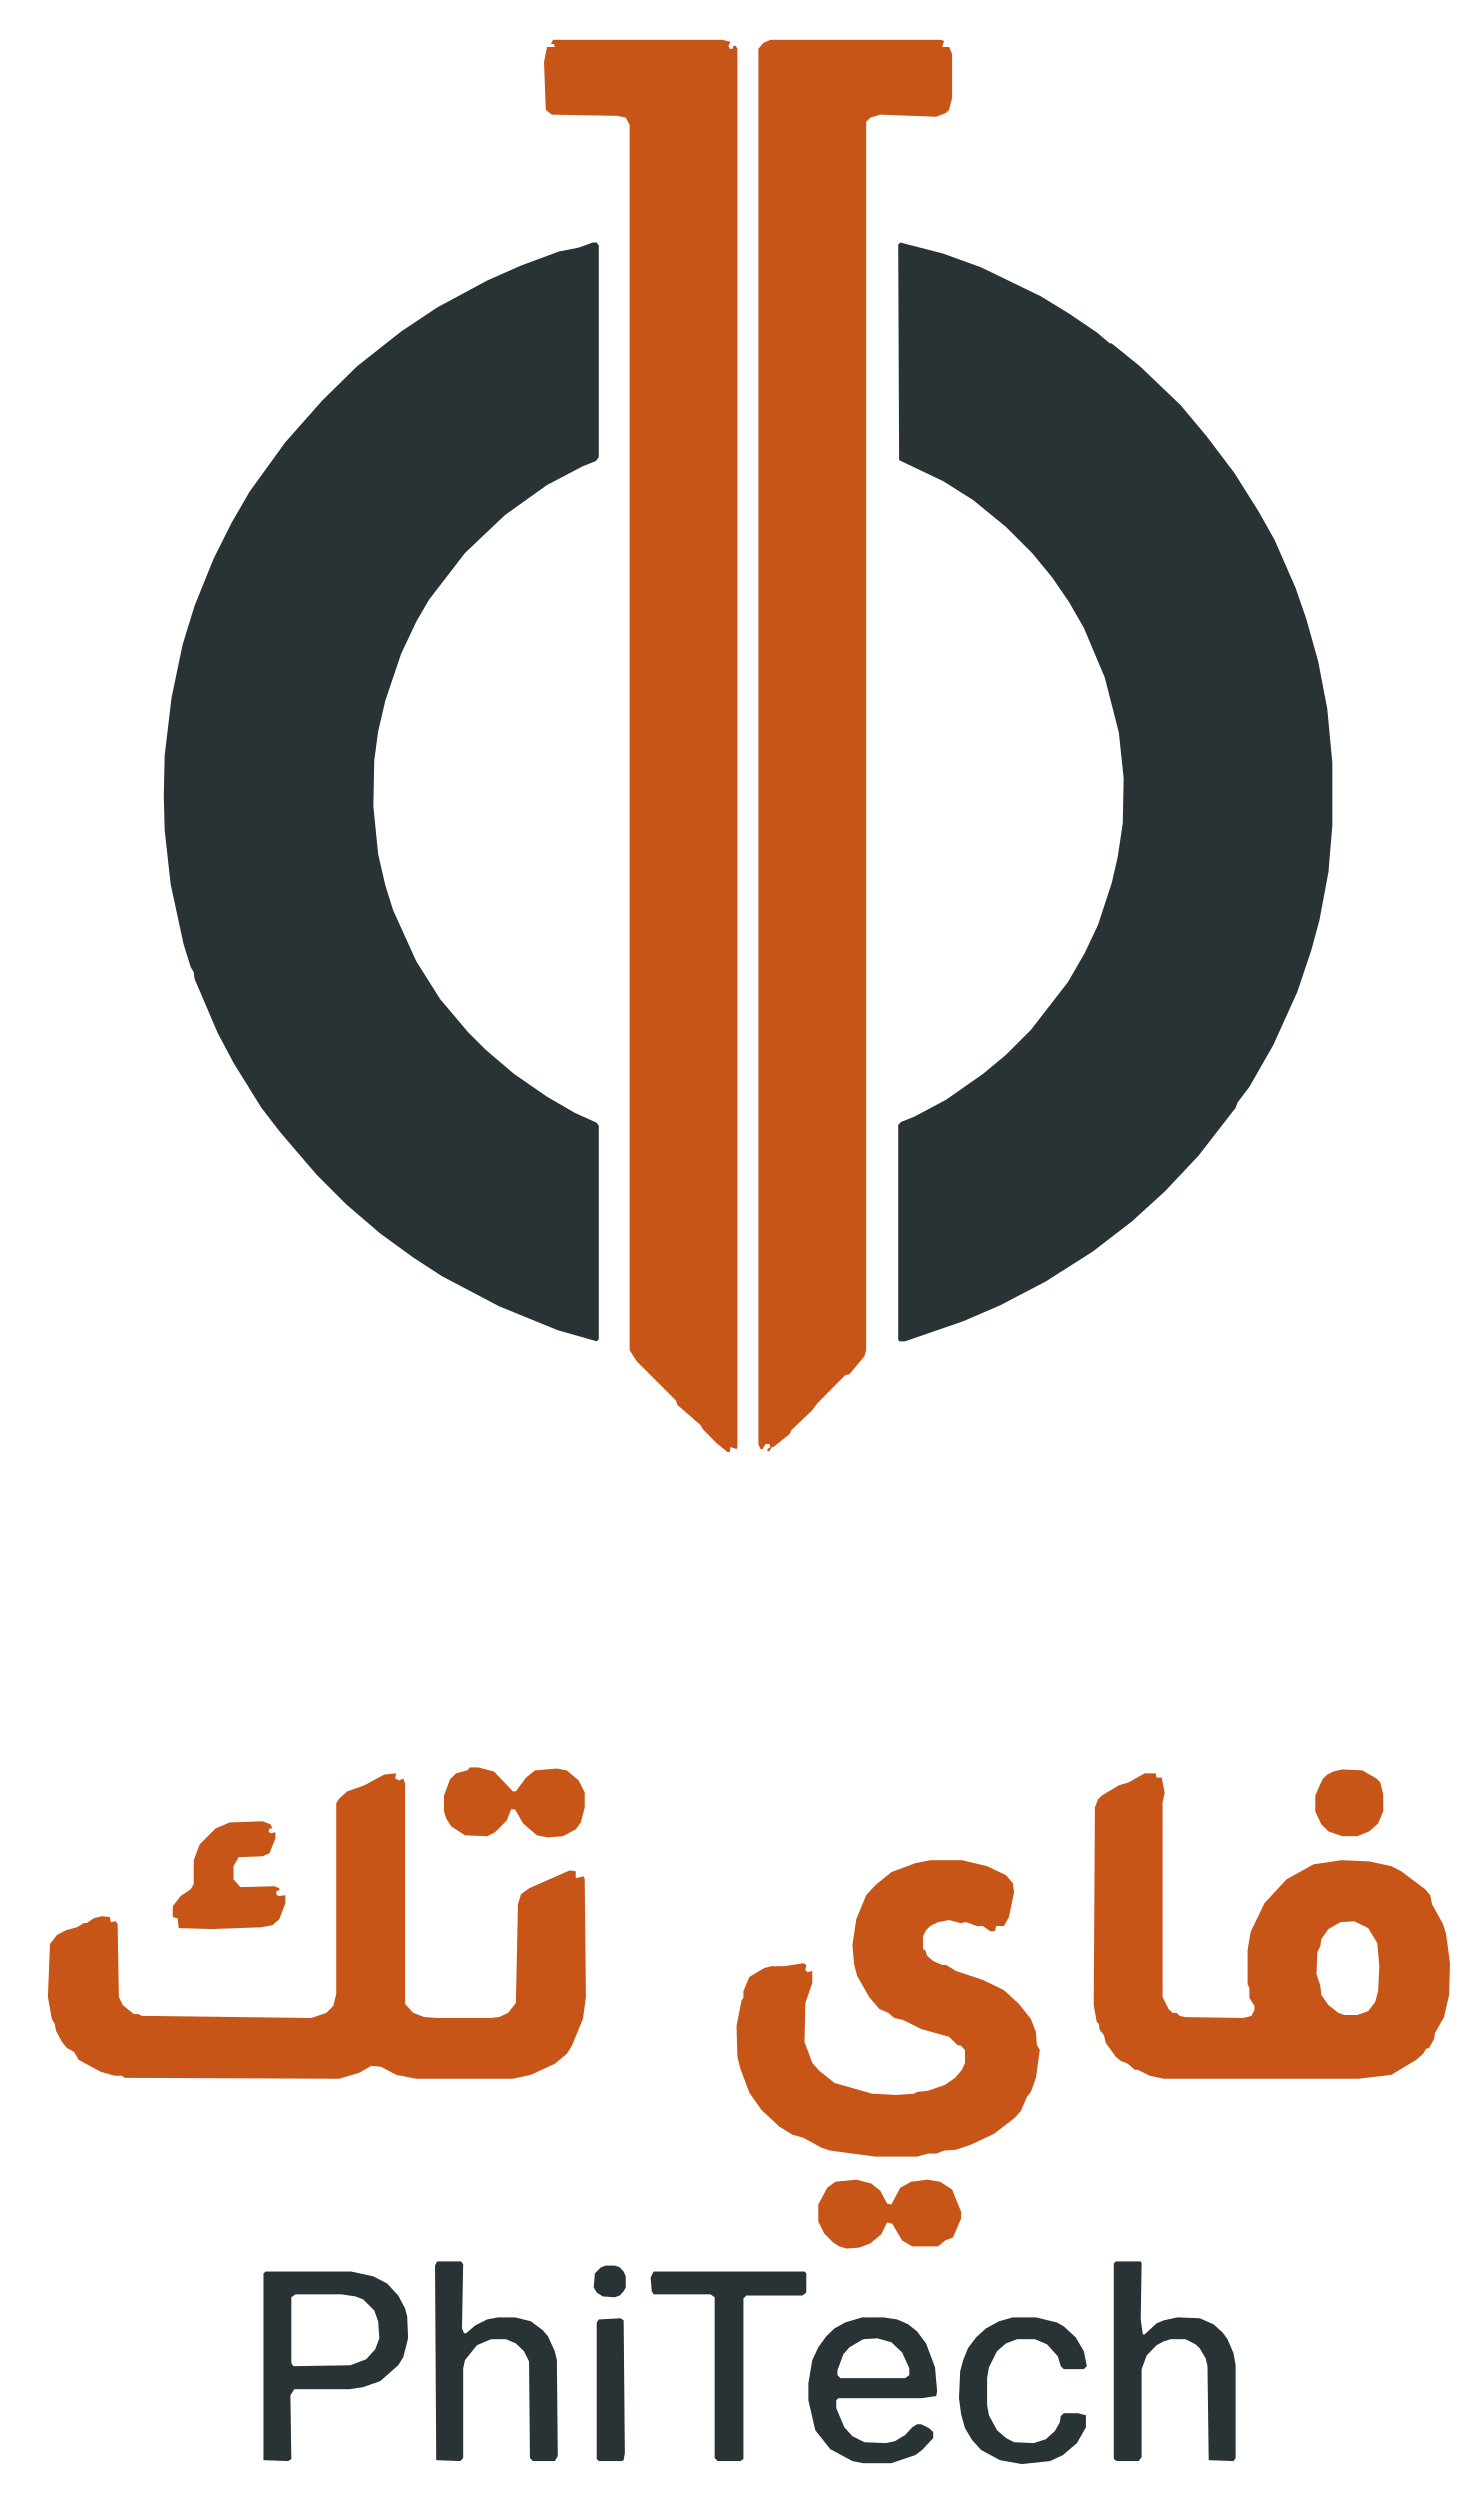
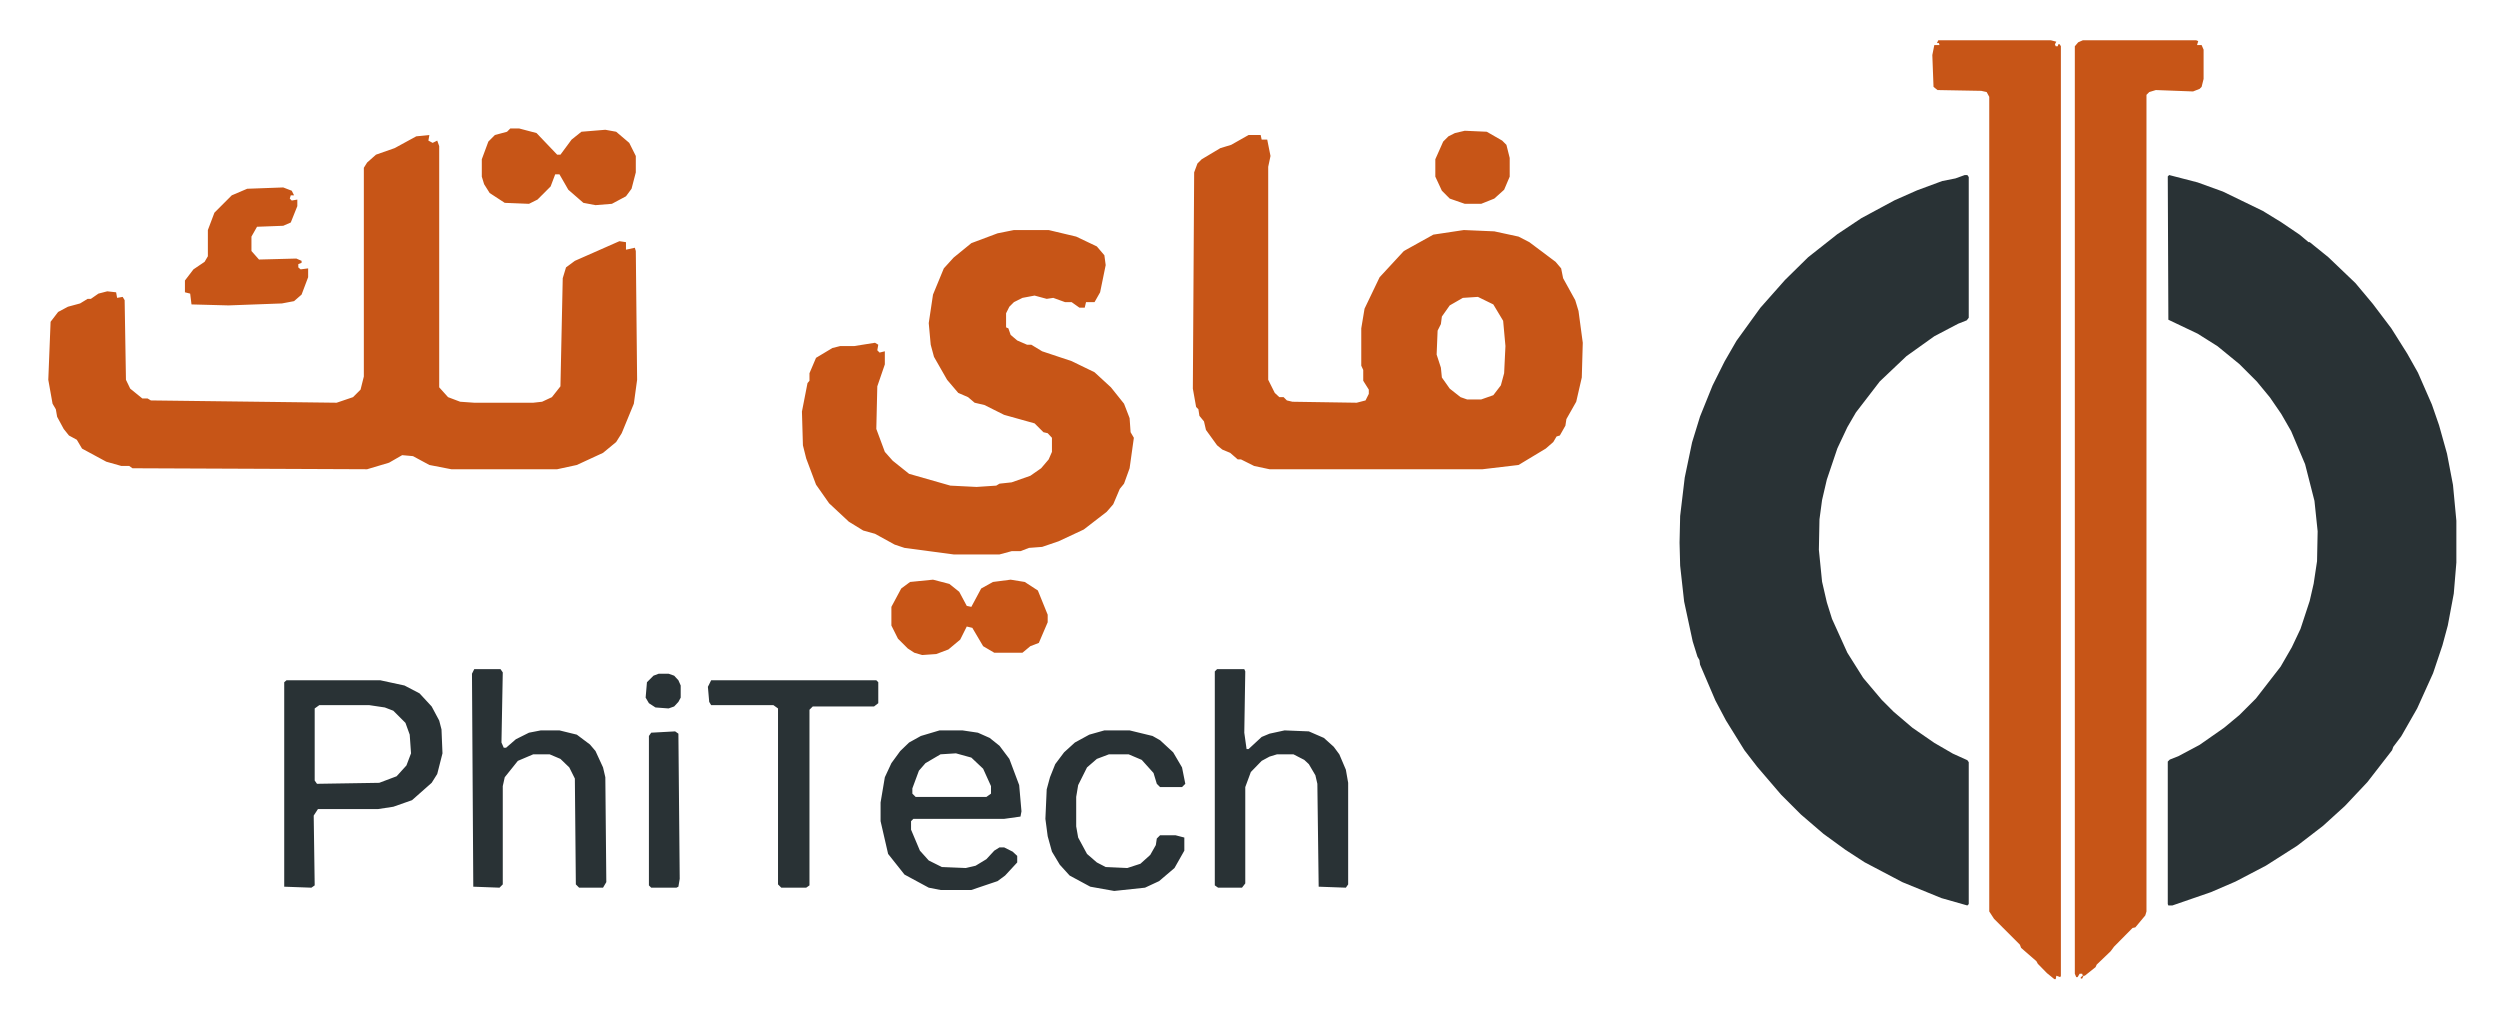
- <svg xmlns="http://www.w3.org/2000/svg" viewBox="262 100 493 835" role="img" aria-label="فاي تك PhiTech">
-   <path fill="#293235" fill-rule="evenodd" d="M562.7 181.0 L562.0 181.7 L562.3 253.7 L577.0 260.7 L587.0 267.0 L598.0 276.0 L606.7 284.7 L613.3 292.7 L619.0 301.0 L624.0 309.7 L631.0 326.3 L635.7 344.7 L637.3 360.0 L637.0 375.0 L635.3 386.3 L633.3 395.0 L628.7 409.0 L624.3 418.3 L618.7 428.0 L606.3 444.0 L598.0 452.3 L590.3 458.7 L578.0 467.3 L567.3 473.0 L563.0 474.7 L562.0 475.7 L562.0 547.3 L562.3 548.0 L564.3 548.0 L583.7 541.3 L596.0 536.0 L611.3 528.0 L627.0 518.0 L640.0 508.0 L651.0 498.0 L662.3 486.0 L674.7 470.0 L675.3 468.3 L679.3 463.0 L687.3 449.0 L695.3 431.3 L700.0 417.3 L702.7 407.3 L705.7 391.3 L707.0 375.7 L707.0 354.7 L705.3 336.7 L702.3 321.0 L698.3 306.7 L694.7 296.3 L687.7 280.3 L682.3 270.7 L674.3 258.0 L665.0 245.7 L656.3 235.3 L642.7 222.3 L633.3 214.7 L632.7 214.7 L628.3 211.0 L619.0 204.7 L609.7 199.0 L589.7 189.3 L577.0 184.7ZM460.0 181.0 L455.3 182.7 L448.7 184.0 L436.0 188.7 L424.7 193.7 L408.0 202.7 L396.0 210.7 L381.3 222.3 L369.7 233.7 L357.3 247.7 L345.3 264.3 L339.3 274.7 L333.3 286.7 L327.0 302.3 L323.0 315.3 L319.3 333.0 L317.0 352.3 L316.7 365.7 L317.0 377.3 L319.0 395.3 L323.3 415.3 L325.7 423.0 L326.7 424.7 L327.0 427.0 L334.7 445.0 L340.0 455.0 L349.3 470.0 L355.7 478.3 L367.7 492.3 L377.7 502.3 L389.0 512.0 L400.0 520.0 L409.7 526.3 L428.7 536.3 L448.3 544.3 L461.3 548.0 L462.0 547.3 L462.0 476.0 L461.3 475.0 L454.0 471.7 L444.7 466.3 L433.7 458.7 L424.3 450.7 L418.3 444.7 L409.0 433.7 L401.0 421.0 L393.3 404.0 L390.7 395.7 L388.3 385.3 L386.7 369.3 L387.0 354.0 L388.3 344.3 L390.7 334.0 L396.0 318.3 L401.0 307.7 L405.3 300.3 L417.3 284.7 L430.7 272.0 L444.7 262.0 L456.7 255.7 L461.0 254.0 L462.0 252.7 L462.0 182.0 L461.3 181.0Z" />
-   <path fill="#c75517" fill-rule="evenodd" d="M576.3 113.3 L519.3 113.3 L517.0 114.3 L515.3 116.3 L515.3 582.3 L516.0 584.0 L516.7 584.0 L517.7 582.3 L519.0 582.3 L519.3 583.3 L518.3 584.0 L518.3 584.7 L519.0 584.7 L519.7 583.3 L520.3 583.3 L525.7 579.0 L526.3 577.7 L533.3 571.0 L535.0 568.7 L544.3 559.3 L545.7 559.0 L550.7 553.0 L551.3 551.0 L551.3 140.7 L552.7 139.3 L556.0 138.3 L574.7 139.0 L578.0 137.7 L579.0 136.7 L580.0 132.7 L580.0 118.0 L579.0 115.7 L576.7 115.7 L577.3 113.7ZM446.7 113.3 L446.0 114.7 L447.0 114.7 L447.3 115.7 L444.7 115.7 L443.7 120.7 L444.3 136.7 L446.3 138.3 L468.3 138.7 L471.0 139.3 L472.3 141.7 L472.3 551.0 L474.7 554.7 L487.7 567.7 L488.3 569.3 L496.0 576.0 L496.7 577.3 L501.3 582.0 L505.0 585.0 L505.7 585.0 L506.0 583.3 L508.0 584.0 L508.3 583.3 L508.3 116.3 L507.7 115.3 L507.0 115.3 L506.7 116.3 L505.7 116.3 L505.3 115.3 L506.0 114.0 L503.3 113.3Z" />
-   <path fill="#293235" fill-rule="evenodd" d="M462.0 874.7 L461.3 875.7 L461.3 921.3 L462.0 922.0 L469.7 922.0 L470.3 921.7 L470.7 919.3 L470.3 875.0 L469.3 874.3ZM595.7 875.3 L591.3 877.7 L588.0 880.7 L585.3 884.3 L583.7 888.3 L582.7 892.0 L582.3 901.0 L583.0 906.3 L584.3 911.0 L586.7 915.0 L589.7 918.3 L596.0 921.7 L603.3 923.0 L612.7 922.0 L617.0 920.0 L621.7 916.0 L624.7 910.7 L624.7 906.7 L622.0 906.0 L617.3 906.0 L616.3 907.0 L616.0 909.0 L614.3 912.0 L611.3 914.7 L607.3 916.0 L600.7 915.7 L598.0 914.3 L595.0 911.7 L592.3 906.7 L591.7 903.3 L591.7 894.3 L592.3 890.7 L595.0 885.3 L598.0 882.7 L601.7 881.3 L607.7 881.3 L611.7 883.0 L615.3 887.0 L616.3 890.3 L617.3 891.3 L624.0 891.3 L625.0 890.3 L624.0 885.3 L621.3 880.7 L617.3 877.0 L615.0 875.7 L608.0 874.0 L600.3 874.0ZM544.3 875.7 L540.7 877.7 L538.0 880.3 L535.3 884.0 L533.3 888.3 L532.0 896.0 L532.0 901.7 L534.3 911.7 L539.3 918.0 L546.7 922.0 L550.3 922.7 L559.7 922.7 L567.7 920.0 L570.0 918.3 L573.7 914.3 L573.7 912.3 L572.3 911.0 L569.7 909.7 L568.3 909.7 L566.7 910.7 L564.3 913.3 L561.0 915.3 L558.0 916.0 L550.7 915.7 L546.7 913.7 L544.0 910.7 L541.3 904.3 L541.3 901.7 L542.0 901.0 L569.7 901.0 L574.7 900.3 L575.0 898.7 L574.3 890.7 L571.3 882.7 L568.3 878.7 L565.3 876.3 L561.7 874.7 L557.0 874.0 L550.0 874.0ZM541.7 891.7 L543.7 886.3 L545.7 884.0 L550.3 881.3 L555.0 881.0 L559.7 882.3 L563.3 885.7 L565.7 891.0 L565.7 893.3 L564.3 894.3 L542.7 894.3 L541.7 893.3ZM480.3 858.7 L479.3 860.7 L479.7 865.3 L480.3 866.3 L499.3 866.3 L500.7 867.3 L500.7 921.0 L501.7 922.0 L509.3 922.0 L510.3 921.3 L510.3 867.7 L511.3 866.7 L530.0 866.7 L531.3 865.7 L531.3 859.3 L530.7 858.7ZM391.3 862.7 L386.7 860.3 L379.3 858.7 L350.7 858.7 L350.0 859.3 L350.0 921.7 L358.3 922.0 L359.3 921.3 L359.0 900.0 L360.3 898.0 L378.7 898.0 L383.3 897.3 L389.0 895.3 L395.0 890.0 L396.7 887.3 L398.3 881.0 L398.0 873.7 L397.3 871.0 L395.0 866.7ZM359.3 867.3 L360.7 866.3 L376.0 866.3 L380.7 867.0 L383.3 868.0 L387.0 871.7 L388.3 875.3 L388.7 881.0 L387.3 884.7 L384.3 888.0 L379.0 890.0 L360.0 890.3 L359.3 889.3ZM464.3 856.7 L462.7 857.3 L460.7 859.3 L460.3 864.0 L461.3 865.7 L463.3 867.0 L467.3 867.3 L469.0 866.7 L470.3 865.3 L471.0 864.0 L471.0 860.3 L470.3 858.7 L469.0 857.3 L467.3 856.7ZM634.7 855.3 L634.0 856.0 L634.0 921.3 L635.0 922.0 L642.3 922.0 L643.3 920.7 L643.3 891.3 L645.0 886.7 L648.3 883.3 L650.7 882.0 L653.0 881.3 L658.0 881.3 L661.3 883.0 L662.7 884.3 L664.7 887.7 L665.3 890.3 L665.7 921.7 L674.0 922.0 L674.7 921.0 L674.7 890.0 L674.0 886.0 L672.0 881.3 L670.3 879.0 L667.3 876.3 L662.7 874.3 L655.3 874.0 L650.7 875.0 L648.3 876.0 L644.3 879.7 L643.7 879.7 L643.0 874.7 L643.3 856.0 L643.0 855.3ZM408.0 855.3 L407.3 856.7 L407.7 921.7 L415.7 922.0 L416.7 921.0 L416.7 891.0 L417.3 888.3 L421.3 883.3 L426.0 881.3 L431.0 881.3 L434.3 882.7 L437.0 885.3 L438.7 888.7 L439.0 921.0 L440.0 922.0 L447.3 922.0 L448.3 920.3 L448.0 888.3 L447.3 885.3 L445.0 880.3 L443.3 878.3 L439.3 875.3 L434.0 874.0 L428.3 874.0 L424.7 874.7 L420.7 876.7 L417.7 879.3 L417.0 879.3 L416.3 877.7 L416.7 856.3 L416.0 855.3Z" />
-   <path fill="#c75517" fill-rule="evenodd" d="M535.3 836.3 L535.3 842.0 L537.3 846.0 L540.3 849.0 L542.3 850.3 L544.7 851.0 L549.0 850.7 L552.7 849.3 L556.3 846.3 L558.3 842.3 L560.0 842.7 L563.3 848.3 L566.7 850.3 L575.3 850.3 L577.7 848.3 L580.3 847.3 L583.0 841.0 L583.0 838.7 L580.0 831.3 L576.0 828.7 L571.7 828.0 L566.3 828.7 L562.7 830.7 L559.7 836.3 L558.3 836.0 L556.0 831.7 L553.0 829.3 L548.0 828.0 L541.0 828.7 L538.3 830.7ZM598.0 726.3 L591.7 723.3 L583.3 721.3 L572.7 721.3 L567.7 722.3 L559.7 725.3 L554.3 729.7 L551.3 733.0 L548.0 741.0 L546.7 749.7 L547.3 756.3 L548.3 760.0 L552.3 767.0 L555.7 771.0 L558.7 772.3 L560.7 774.0 L563.7 774.7 L569.7 777.7 L579.0 780.3 L581.7 783.0 L583.0 783.3 L584.3 784.7 L584.3 789.0 L583.3 791.3 L581.0 794.0 L577.7 796.3 L572.0 798.3 L568.3 798.7 L567.3 799.3 L561.3 799.7 L553.3 799.3 L540.7 795.7 L535.7 791.7 L533.3 789.0 L530.7 782.0 L531.0 769.0 L533.3 762.3 L533.3 758.3 L531.7 758.7 L531.0 758.0 L531.3 756.3 L530.3 755.7 L524.0 756.7 L519.7 756.7 L517.3 757.3 L512.3 760.3 L510.3 765.0 L510.3 767.3 L509.7 768.0 L508.0 776.7 L508.3 787.0 L509.3 791.0 L512.3 799.0 L516.3 804.7 L522.3 810.3 L526.7 813.0 L530.3 814.0 L536.3 817.3 L539.3 818.3 L554.3 820.3 L568.3 820.3 L572.0 819.3 L574.7 819.3 L577.3 818.3 L581.3 818.0 L586.3 816.3 L594.0 812.7 L601.0 807.3 L603.0 805.0 L605.0 800.3 L606.3 798.7 L608.0 794.0 L609.3 784.7 L608.3 783.0 L608.0 778.7 L606.3 774.3 L602.3 769.3 L597.3 764.7 L590.3 761.3 L581.3 758.3 L578.0 756.3 L576.7 756.3 L573.7 755.0 L571.7 753.3 L571.0 751.3 L570.3 751.0 L570.3 746.7 L571.3 744.7 L572.7 743.3 L575.3 742.0 L579.0 741.3 L582.7 742.3 L584.7 742.0 L588.3 743.3 L590.3 743.3 L592.7 745.0 L594.3 745.0 L594.7 743.3 L597.3 743.3 L599.0 740.3 L600.7 732.0 L600.3 729.0ZM352.3 709.3 L349.7 708.3 L338.7 708.7 L334.0 710.7 L328.7 716.0 L326.7 721.3 L326.7 729.3 L325.7 731.0 L322.3 733.3 L319.7 736.7 L319.7 740.3 L321.3 740.7 L321.7 744.0 L333.0 744.3 L349.3 743.7 L353.0 743.0 L355.3 741.0 L357.3 735.7 L357.3 733.0 L355.0 733.3 L354.3 732.7 L354.3 731.7 L355.3 731.3 L355.3 730.7 L353.7 730.0 L342.3 730.3 L340.0 727.7 L340.0 723.3 L341.7 720.3 L349.7 720.0 L352.0 719.0 L354.0 714.0 L354.0 712.0 L352.3 712.3 L351.7 711.7 L352.0 710.7 L353.0 710.7ZM457.3 727.7 L457.0 726.7 L454.3 727.3 L454.3 725.0 L452.3 724.7 L438.7 730.7 L436.0 732.7 L435.0 736.0 L434.3 769.0 L431.7 772.3 L428.7 773.7 L426.0 774.0 L408.0 774.0 L403.7 773.7 L400.0 772.3 L397.3 769.3 L397.3 695.7 L396.7 694.0 L395.3 694.7 L394.0 694.0 L394.3 692.3 L390.3 692.7 L383.7 696.3 L378.0 698.3 L375.3 700.7 L374.3 702.3 L374.3 766.0 L373.3 770.0 L371.0 772.3 L366.0 774.0 L309.3 773.3 L308.3 772.7 L306.7 772.7 L303.0 769.7 L301.7 767.0 L301.3 742.7 L300.7 741.7 L299.0 742.0 L298.7 740.3 L296.0 740.0 L293.3 740.7 L291.0 742.3 L290.0 742.3 L287.7 743.7 L284.0 744.7 L281.0 746.3 L278.7 749.3 L278.0 767.0 L279.3 774.3 L280.3 776.0 L280.7 778.3 L282.7 782.0 L284.3 784.0 L286.7 785.3 L288.3 788.0 L295.7 792.0 L300.3 793.3 L302.7 793.3 L303.7 794.0 L375.3 794.3 L382.0 792.3 L386.0 790.0 L389.3 790.3 L394.3 793.0 L401.0 794.3 L433.3 794.3 L439.3 793.0 L447.3 789.3 L451.3 786.0 L453.0 783.3 L456.7 774.3 L457.7 767.0ZM628.7 701.0 L627.7 703.7 L627.3 769.7 L628.3 775.3 L629.0 776.0 L629.3 778.0 L630.7 779.7 L631.3 782.3 L634.7 787.0 L636.3 788.3 L638.7 789.3 L641.0 791.3 L642.0 791.3 L646.0 793.3 L650.7 794.3 L715.7 794.3 L726.7 793.0 L735.0 788.0 L737.3 786.0 L738.3 784.3 L739.3 784.0 L741.0 781.0 L741.3 779.0 L744.3 773.7 L746.0 766.3 L746.3 755.7 L745.0 746.0 L744.0 742.7 L740.3 736.0 L739.7 733.0 L738.0 731.0 L730.0 725.0 L726.7 723.3 L719.3 721.7 L710.0 721.3 L700.7 722.7 L691.7 727.7 L684.3 735.7 L679.7 745.3 L678.7 751.3 L678.7 762.7 L679.3 764.0 L679.3 767.3 L681.0 770.0 L681.0 771.3 L680.0 773.3 L677.3 774.0 L657.7 773.7 L656.0 773.3 L655.0 772.3 L653.7 772.3 L652.3 771.0 L650.3 767.0 L650.3 702.0 L651.0 698.7 L650.0 693.7 L648.3 693.7 L648.0 692.3 L644.3 692.3 L639.0 695.3 L635.7 696.3 L630.0 699.7ZM714.3 741.7 L719.0 744.0 L722.0 749.0 L722.7 756.7 L722.3 765.0 L721.3 768.7 L719.0 771.7 L715.3 773.0 L711.0 773.0 L709.0 772.3 L705.7 769.7 L703.3 766.3 L703.0 763.3 L701.7 759.3 L702.0 752.0 L703.0 750.0 L703.3 747.7 L705.7 744.3 L709.7 742.0ZM707.3 691.7 L705.3 692.7 L703.7 694.3 L701.3 699.7 L701.3 705.0 L703.3 709.3 L705.7 711.7 L710.3 713.3 L715.3 713.3 L719.3 711.7 L722.3 709.0 L724.0 705.0 L724.0 699.3 L723.0 695.3 L721.7 694.0 L717.0 691.3 L710.3 691.0ZM410.3 699.7 L410.3 705.0 L411.0 707.3 L412.7 710.0 L417.3 713.0 L424.7 713.3 L427.3 712.0 L431.3 708.0 L432.7 704.3 L434.0 704.3 L436.7 709.0 L441.3 713.0 L445.0 713.7 L450.0 713.3 L454.3 711.0 L456.0 708.7 L457.3 703.7 L457.3 698.7 L455.3 694.7 L451.3 691.3 L448.0 690.7 L440.7 691.3 L437.7 693.7 L434.3 698.3 L433.3 698.3 L427.0 691.7 L421.7 690.3 L419.0 690.3 L418.0 691.3 L414.3 692.3 L412.3 694.3Z" />
+ <svg xmlns="http://www.w3.org/2000/svg" viewBox="0 0 1030 420" role="img" aria-label="فاي تك PhiTech">
+   <g transform="translate(852, 210) scale(0.82) translate(-511.85, -349.15)">
+     <path fill="#293235" fill-rule="evenodd" d="M562.7 181.0 L562.0 181.7 L562.3 253.7 L577.0 260.7 L587.0 267.0 L598.0 276.0 L606.7 284.7 L613.3 292.7 L619.0 301.0 L624.0 309.7 L631.0 326.3 L635.7 344.7 L637.3 360.0 L637.0 375.0 L635.3 386.3 L633.3 395.0 L628.7 409.0 L624.3 418.3 L618.7 428.0 L606.3 444.0 L598.0 452.3 L590.3 458.7 L578.0 467.3 L567.3 473.0 L563.0 474.7 L562.0 475.7 L562.0 547.3 L562.3 548.0 L564.3 548.0 L583.7 541.3 L596.0 536.0 L611.3 528.0 L627.0 518.0 L640.0 508.0 L651.0 498.0 L662.3 486.0 L674.7 470.0 L675.3 468.3 L679.3 463.0 L687.3 449.0 L695.3 431.3 L700.0 417.3 L702.7 407.3 L705.7 391.3 L707.0 375.7 L707.0 354.7 L705.3 336.7 L702.3 321.0 L698.3 306.7 L694.7 296.3 L687.7 280.3 L682.3 270.7 L674.3 258.0 L665.0 245.7 L656.3 235.3 L642.7 222.3 L633.3 214.7 L632.7 214.7 L628.3 211.0 L619.0 204.7 L609.7 199.0 L589.7 189.3 L577.0 184.7ZM460.0 181.0 L455.3 182.7 L448.7 184.0 L436.0 188.7 L424.7 193.7 L408.0 202.7 L396.0 210.7 L381.3 222.3 L369.7 233.7 L357.3 247.7 L345.3 264.3 L339.3 274.7 L333.3 286.7 L327.0 302.3 L323.0 315.3 L319.3 333.0 L317.0 352.3 L316.7 365.7 L317.0 377.3 L319.0 395.3 L323.3 415.3 L325.7 423.0 L326.7 424.7 L327.0 427.0 L334.7 445.0 L340.0 455.0 L349.3 470.0 L355.7 478.3 L367.7 492.3 L377.7 502.3 L389.0 512.0 L400.0 520.0 L409.7 526.3 L428.7 536.3 L448.3 544.3 L461.3 548.0 L462.0 547.3 L462.0 476.0 L461.3 475.0 L454.0 471.7 L444.7 466.3 L433.7 458.7 L424.3 450.7 L418.3 444.7 L409.0 433.7 L401.0 421.0 L393.3 404.0 L390.7 395.7 L388.3 385.3 L386.7 369.3 L387.0 354.0 L388.3 344.3 L390.7 334.0 L396.0 318.3 L401.0 307.7 L405.3 300.3 L417.3 284.7 L430.7 272.0 L444.7 262.0 L456.7 255.7 L461.0 254.0 L462.0 252.7 L462.0 182.0 L461.3 181.0Z" />
+     <path fill="#c75517" fill-rule="evenodd" d="M576.3 113.3 L519.3 113.3 L517.0 114.3 L515.3 116.3 L515.3 582.3 L516.0 584.0 L516.7 584.0 L517.7 582.3 L519.0 582.3 L519.3 583.3 L518.3 584.0 L518.3 584.7 L519.0 584.7 L519.7 583.3 L520.3 583.3 L525.7 579.0 L526.3 577.7 L533.3 571.0 L535.0 568.7 L544.3 559.3 L545.7 559.0 L550.7 553.0 L551.3 551.0 L551.3 140.7 L552.7 139.3 L556.0 138.3 L574.7 139.0 L578.0 137.7 L579.0 136.7 L580.0 132.7 L580.0 118.0 L579.0 115.7 L576.7 115.7 L577.3 113.7ZM446.7 113.3 L446.0 114.7 L447.0 114.7 L447.3 115.7 L444.7 115.7 L443.7 120.7 L444.3 136.7 L446.3 138.3 L468.3 138.7 L471.0 139.3 L472.3 141.7 L472.3 551.0 L474.7 554.7 L487.7 567.7 L488.3 569.3 L496.0 576.0 L496.7 577.3 L501.3 582.0 L505.0 585.0 L505.7 585.0 L506.0 583.3 L508.0 584.0 L508.3 583.3 L508.3 116.3 L507.7 115.3 L507.0 115.3 L506.7 116.3 L505.7 116.3 L505.3 115.3 L506.0 114.0 L503.3 113.3Z" />
+   </g>
+   <g transform="translate(336, 210) scale(1.35) translate(-512.15, -806.65)">
+     <path fill="#c75517" fill-rule="evenodd" d="M535.3 836.3 L535.3 842.0 L537.3 846.0 L540.3 849.0 L542.3 850.3 L544.7 851.0 L549.0 850.7 L552.7 849.3 L556.3 846.3 L558.3 842.3 L560.0 842.7 L563.3 848.3 L566.7 850.3 L575.3 850.3 L577.7 848.3 L580.3 847.3 L583.0 841.0 L583.0 838.7 L580.0 831.3 L576.0 828.7 L571.7 828.0 L566.3 828.7 L562.7 830.7 L559.7 836.3 L558.3 836.0 L556.0 831.7 L553.0 829.3 L548.0 828.0 L541.0 828.7 L538.3 830.7ZM598.0 726.3 L591.7 723.3 L583.3 721.3 L572.7 721.3 L567.7 722.3 L559.7 725.3 L554.3 729.7 L551.3 733.0 L548.0 741.0 L546.7 749.7 L547.3 756.3 L548.3 760.0 L552.3 767.0 L555.7 771.0 L558.7 772.3 L560.7 774.0 L563.7 774.7 L569.7 777.7 L579.0 780.3 L581.7 783.0 L583.0 783.3 L584.3 784.7 L584.3 789.0 L583.3 791.3 L581.0 794.0 L577.7 796.3 L572.0 798.3 L568.3 798.7 L567.3 799.3 L561.3 799.7 L553.3 799.3 L540.7 795.7 L535.7 791.7 L533.3 789.0 L530.7 782.0 L531.0 769.0 L533.3 762.3 L533.3 758.3 L531.7 758.7 L531.0 758.0 L531.3 756.3 L530.3 755.7 L524.0 756.7 L519.7 756.7 L517.3 757.3 L512.3 760.3 L510.3 765.0 L510.3 767.3 L509.7 768.0 L508.0 776.7 L508.3 787.0 L509.3 791.0 L512.3 799.0 L516.3 804.7 L522.3 810.3 L526.7 813.0 L530.3 814.0 L536.3 817.3 L539.3 818.3 L554.3 820.3 L568.3 820.3 L572.0 819.3 L574.7 819.3 L577.3 818.3 L581.3 818.0 L586.3 816.3 L594.0 812.7 L601.0 807.3 L603.0 805.0 L605.0 800.3 L606.3 798.7 L608.0 794.0 L609.3 784.7 L608.3 783.0 L608.0 778.7 L606.3 774.3 L602.3 769.3 L597.3 764.7 L590.3 761.3 L581.3 758.3 L578.0 756.3 L576.7 756.3 L573.7 755.0 L571.7 753.3 L571.0 751.3 L570.3 751.0 L570.3 746.7 L571.3 744.7 L572.7 743.3 L575.3 742.0 L579.0 741.3 L582.7 742.3 L584.7 742.0 L588.3 743.3 L590.3 743.3 L592.7 745.0 L594.3 745.0 L594.7 743.3 L597.3 743.3 L599.0 740.3 L600.7 732.0 L600.3 729.0ZM352.3 709.3 L349.7 708.3 L338.7 708.7 L334.0 710.7 L328.7 716.0 L326.7 721.3 L326.7 729.3 L325.7 731.0 L322.3 733.3 L319.7 736.7 L319.7 740.3 L321.3 740.7 L321.7 744.0 L333.0 744.3 L349.3 743.7 L353.0 743.0 L355.3 741.0 L357.3 735.7 L357.3 733.0 L355.0 733.3 L354.3 732.7 L354.3 731.7 L355.3 731.3 L355.3 730.7 L353.7 730.0 L342.3 730.3 L340.0 727.7 L340.0 723.3 L341.7 720.3 L349.7 720.0 L352.0 719.0 L354.0 714.0 L354.0 712.0 L352.3 712.3 L351.7 711.7 L352.0 710.7 L353.0 710.7ZM457.3 727.7 L457.0 726.7 L454.3 727.3 L454.3 725.0 L452.3 724.7 L438.7 730.7 L436.0 732.7 L435.0 736.0 L434.3 769.0 L431.7 772.3 L428.7 773.7 L426.0 774.0 L408.0 774.0 L403.7 773.7 L400.0 772.3 L397.3 769.3 L397.3 695.7 L396.7 694.0 L395.3 694.7 L394.0 694.0 L394.3 692.3 L390.3 692.7 L383.7 696.3 L378.0 698.3 L375.3 700.7 L374.3 702.3 L374.3 766.0 L373.3 770.0 L371.0 772.3 L366.0 774.0 L309.3 773.3 L308.3 772.7 L306.7 772.7 L303.0 769.7 L301.7 767.0 L301.3 742.7 L300.7 741.7 L299.0 742.0 L298.7 740.3 L296.0 740.0 L293.3 740.7 L291.0 742.3 L290.0 742.3 L287.7 743.7 L284.0 744.7 L281.0 746.3 L278.7 749.3 L278.0 767.0 L279.3 774.3 L280.3 776.0 L280.7 778.3 L282.7 782.0 L284.3 784.0 L286.7 785.3 L288.3 788.0 L295.7 792.0 L300.3 793.3 L302.7 793.3 L303.7 794.0 L375.3 794.3 L382.0 792.3 L386.0 790.0 L389.3 790.3 L394.3 793.0 L401.0 794.3 L433.3 794.3 L439.3 793.0 L447.3 789.3 L451.3 786.0 L453.0 783.3 L456.7 774.3 L457.7 767.0ZM628.7 701.0 L627.7 703.7 L627.3 769.7 L628.3 775.3 L629.0 776.0 L629.3 778.0 L630.7 779.7 L631.3 782.3 L634.7 787.0 L636.3 788.3 L638.7 789.3 L641.0 791.3 L642.0 791.3 L646.0 793.3 L650.7 794.3 L715.7 794.3 L726.7 793.0 L735.0 788.0 L737.3 786.0 L738.3 784.3 L739.3 784.0 L741.0 781.0 L741.3 779.0 L744.3 773.7 L746.0 766.3 L746.3 755.7 L745.0 746.0 L744.0 742.7 L740.3 736.0 L739.7 733.0 L738.0 731.0 L730.0 725.0 L726.7 723.3 L719.3 721.7 L710.0 721.3 L700.7 722.7 L691.7 727.7 L684.3 735.7 L679.7 745.3 L678.7 751.3 L678.7 762.7 L679.3 764.0 L679.3 767.3 L681.0 770.0 L681.0 771.3 L680.0 773.3 L677.3 774.0 L657.7 773.7 L656.0 773.3 L655.0 772.3 L653.7 772.3 L652.3 771.0 L650.3 767.0 L650.3 702.0 L651.0 698.7 L650.0 693.7 L648.3 693.7 L648.0 692.3 L644.3 692.3 L639.0 695.3 L635.7 696.3 L630.0 699.7ZM714.3 741.7 L719.0 744.0 L722.0 749.0 L722.7 756.7 L722.3 765.0 L721.3 768.7 L719.0 771.7 L715.3 773.0 L711.0 773.0 L709.0 772.3 L705.7 769.7 L703.3 766.3 L703.0 763.3 L701.7 759.3 L702.0 752.0 L703.0 750.0 L703.3 747.7 L705.7 744.3 L709.7 742.0ZM707.3 691.7 L705.3 692.7 L703.7 694.3 L701.3 699.7 L701.3 705.0 L703.3 709.3 L705.7 711.7 L710.3 713.3 L715.3 713.3 L719.3 711.7 L722.3 709.0 L724.0 705.0 L724.0 699.3 L723.0 695.3 L721.7 694.0 L717.0 691.3 L710.3 691.0ZM410.3 699.7 L410.3 705.0 L411.0 707.3 L412.7 710.0 L417.3 713.0 L424.7 713.3 L427.3 712.0 L431.3 708.0 L432.7 704.3 L434.0 704.3 L436.7 709.0 L441.3 713.0 L445.0 713.7 L450.0 713.3 L454.3 711.0 L456.0 708.7 L457.3 703.7 L457.3 698.7 L455.3 694.7 L451.3 691.3 L448.0 690.7 L440.7 691.3 L437.7 693.7 L434.3 698.3 L433.3 698.3 L427.0 691.7 L421.7 690.3 L419.0 690.3 L418.0 691.3 L414.3 692.3 L412.3 694.3Z" />
+     <path fill="#293235" fill-rule="evenodd" d="M462.0 874.7 L461.3 875.7 L461.3 921.3 L462.0 922.0 L469.7 922.0 L470.3 921.7 L470.7 919.3 L470.3 875.0 L469.3 874.3ZM595.7 875.3 L591.3 877.7 L588.0 880.7 L585.3 884.3 L583.7 888.3 L582.7 892.0 L582.3 901.0 L583.0 906.3 L584.3 911.0 L586.7 915.0 L589.7 918.3 L596.0 921.7 L603.3 923.0 L612.7 922.0 L617.0 920.0 L621.7 916.0 L624.7 910.7 L624.7 906.7 L622.0 906.0 L617.3 906.0 L616.3 907.0 L616.0 909.0 L614.3 912.0 L611.3 914.7 L607.3 916.0 L600.7 915.7 L598.0 914.3 L595.0 911.7 L592.3 906.7 L591.7 903.3 L591.7 894.3 L592.3 890.7 L595.0 885.3 L598.0 882.7 L601.7 881.3 L607.7 881.3 L611.7 883.0 L615.3 887.0 L616.3 890.3 L617.3 891.3 L624.0 891.3 L625.0 890.3 L624.0 885.3 L621.3 880.7 L617.3 877.0 L615.0 875.7 L608.0 874.0 L600.3 874.0ZM544.3 875.7 L540.7 877.7 L538.0 880.3 L535.3 884.0 L533.3 888.3 L532.0 896.0 L532.0 901.7 L534.3 911.7 L539.3 918.0 L546.7 922.0 L550.3 922.7 L559.7 922.7 L567.7 920.0 L570.0 918.3 L573.7 914.3 L573.7 912.3 L572.3 911.0 L569.7 909.7 L568.3 909.7 L566.7 910.7 L564.3 913.3 L561.0 915.3 L558.0 916.0 L550.7 915.7 L546.7 913.7 L544.0 910.7 L541.3 904.3 L541.3 901.7 L542.0 901.0 L569.7 901.0 L574.7 900.3 L575.0 898.7 L574.3 890.7 L571.3 882.7 L568.3 878.7 L565.3 876.3 L561.7 874.7 L557.0 874.0 L550.0 874.0ZM541.7 891.7 L543.7 886.3 L545.7 884.0 L550.3 881.3 L555.0 881.0 L559.7 882.3 L563.3 885.7 L565.7 891.0 L565.7 893.3 L564.3 894.3 L542.7 894.3 L541.7 893.3ZM480.3 858.7 L479.3 860.7 L479.7 865.3 L480.3 866.3 L499.3 866.3 L500.7 867.3 L500.7 921.0 L501.7 922.0 L509.3 922.0 L510.3 921.3 L510.3 867.7 L511.3 866.7 L530.0 866.7 L531.3 865.7 L531.3 859.3 L530.7 858.7ZM391.3 862.7 L386.7 860.3 L379.3 858.7 L350.7 858.7 L350.0 859.3 L350.0 921.7 L358.3 922.0 L359.3 921.3 L359.0 900.0 L360.3 898.0 L378.7 898.0 L383.3 897.3 L389.0 895.3 L395.0 890.0 L396.7 887.3 L398.3 881.0 L398.0 873.7 L397.3 871.0 L395.0 866.7ZM359.3 867.3 L360.7 866.3 L376.0 866.3 L380.7 867.0 L383.3 868.0 L387.0 871.7 L388.3 875.3 L388.7 881.0 L387.3 884.7 L384.3 888.0 L379.0 890.0 L360.0 890.3 L359.3 889.3ZM464.3 856.7 L462.7 857.3 L460.7 859.3 L460.3 864.0 L461.3 865.7 L463.3 867.0 L467.3 867.3 L469.0 866.7 L470.3 865.3 L471.0 864.0 L471.0 860.3 L470.3 858.7 L469.0 857.3 L467.3 856.7ZM634.7 855.3 L634.0 856.0 L634.0 921.3 L635.0 922.0 L642.3 922.0 L643.3 920.7 L643.3 891.3 L645.0 886.7 L648.3 883.3 L650.7 882.0 L653.0 881.3 L658.0 881.3 L661.3 883.0 L662.7 884.3 L664.7 887.7 L665.3 890.3 L665.7 921.7 L674.0 922.0 L674.7 921.0 L674.7 890.0 L674.0 886.0 L672.0 881.3 L670.3 879.0 L667.3 876.3 L662.7 874.3 L655.3 874.0 L650.7 875.0 L648.3 876.0 L644.3 879.7 L643.7 879.7 L643.0 874.7 L643.3 856.0 L643.0 855.3ZM408.0 855.3 L407.3 856.7 L407.7 921.7 L415.7 922.0 L416.7 921.0 L416.7 891.0 L417.3 888.3 L421.3 883.3 L426.0 881.3 L431.0 881.3 L434.3 882.7 L437.0 885.3 L438.7 888.7 L439.0 921.0 L440.0 922.0 L447.3 922.0 L448.3 920.3 L448.0 888.3 L447.3 885.3 L445.0 880.3 L443.3 878.3 L439.3 875.3 L434.0 874.0 L428.3 874.0 L424.7 874.7 L420.7 876.7 L417.7 879.3 L417.0 879.3 L416.3 877.7 L416.7 856.3 L416.0 855.3Z" />
+   </g>
</svg>
